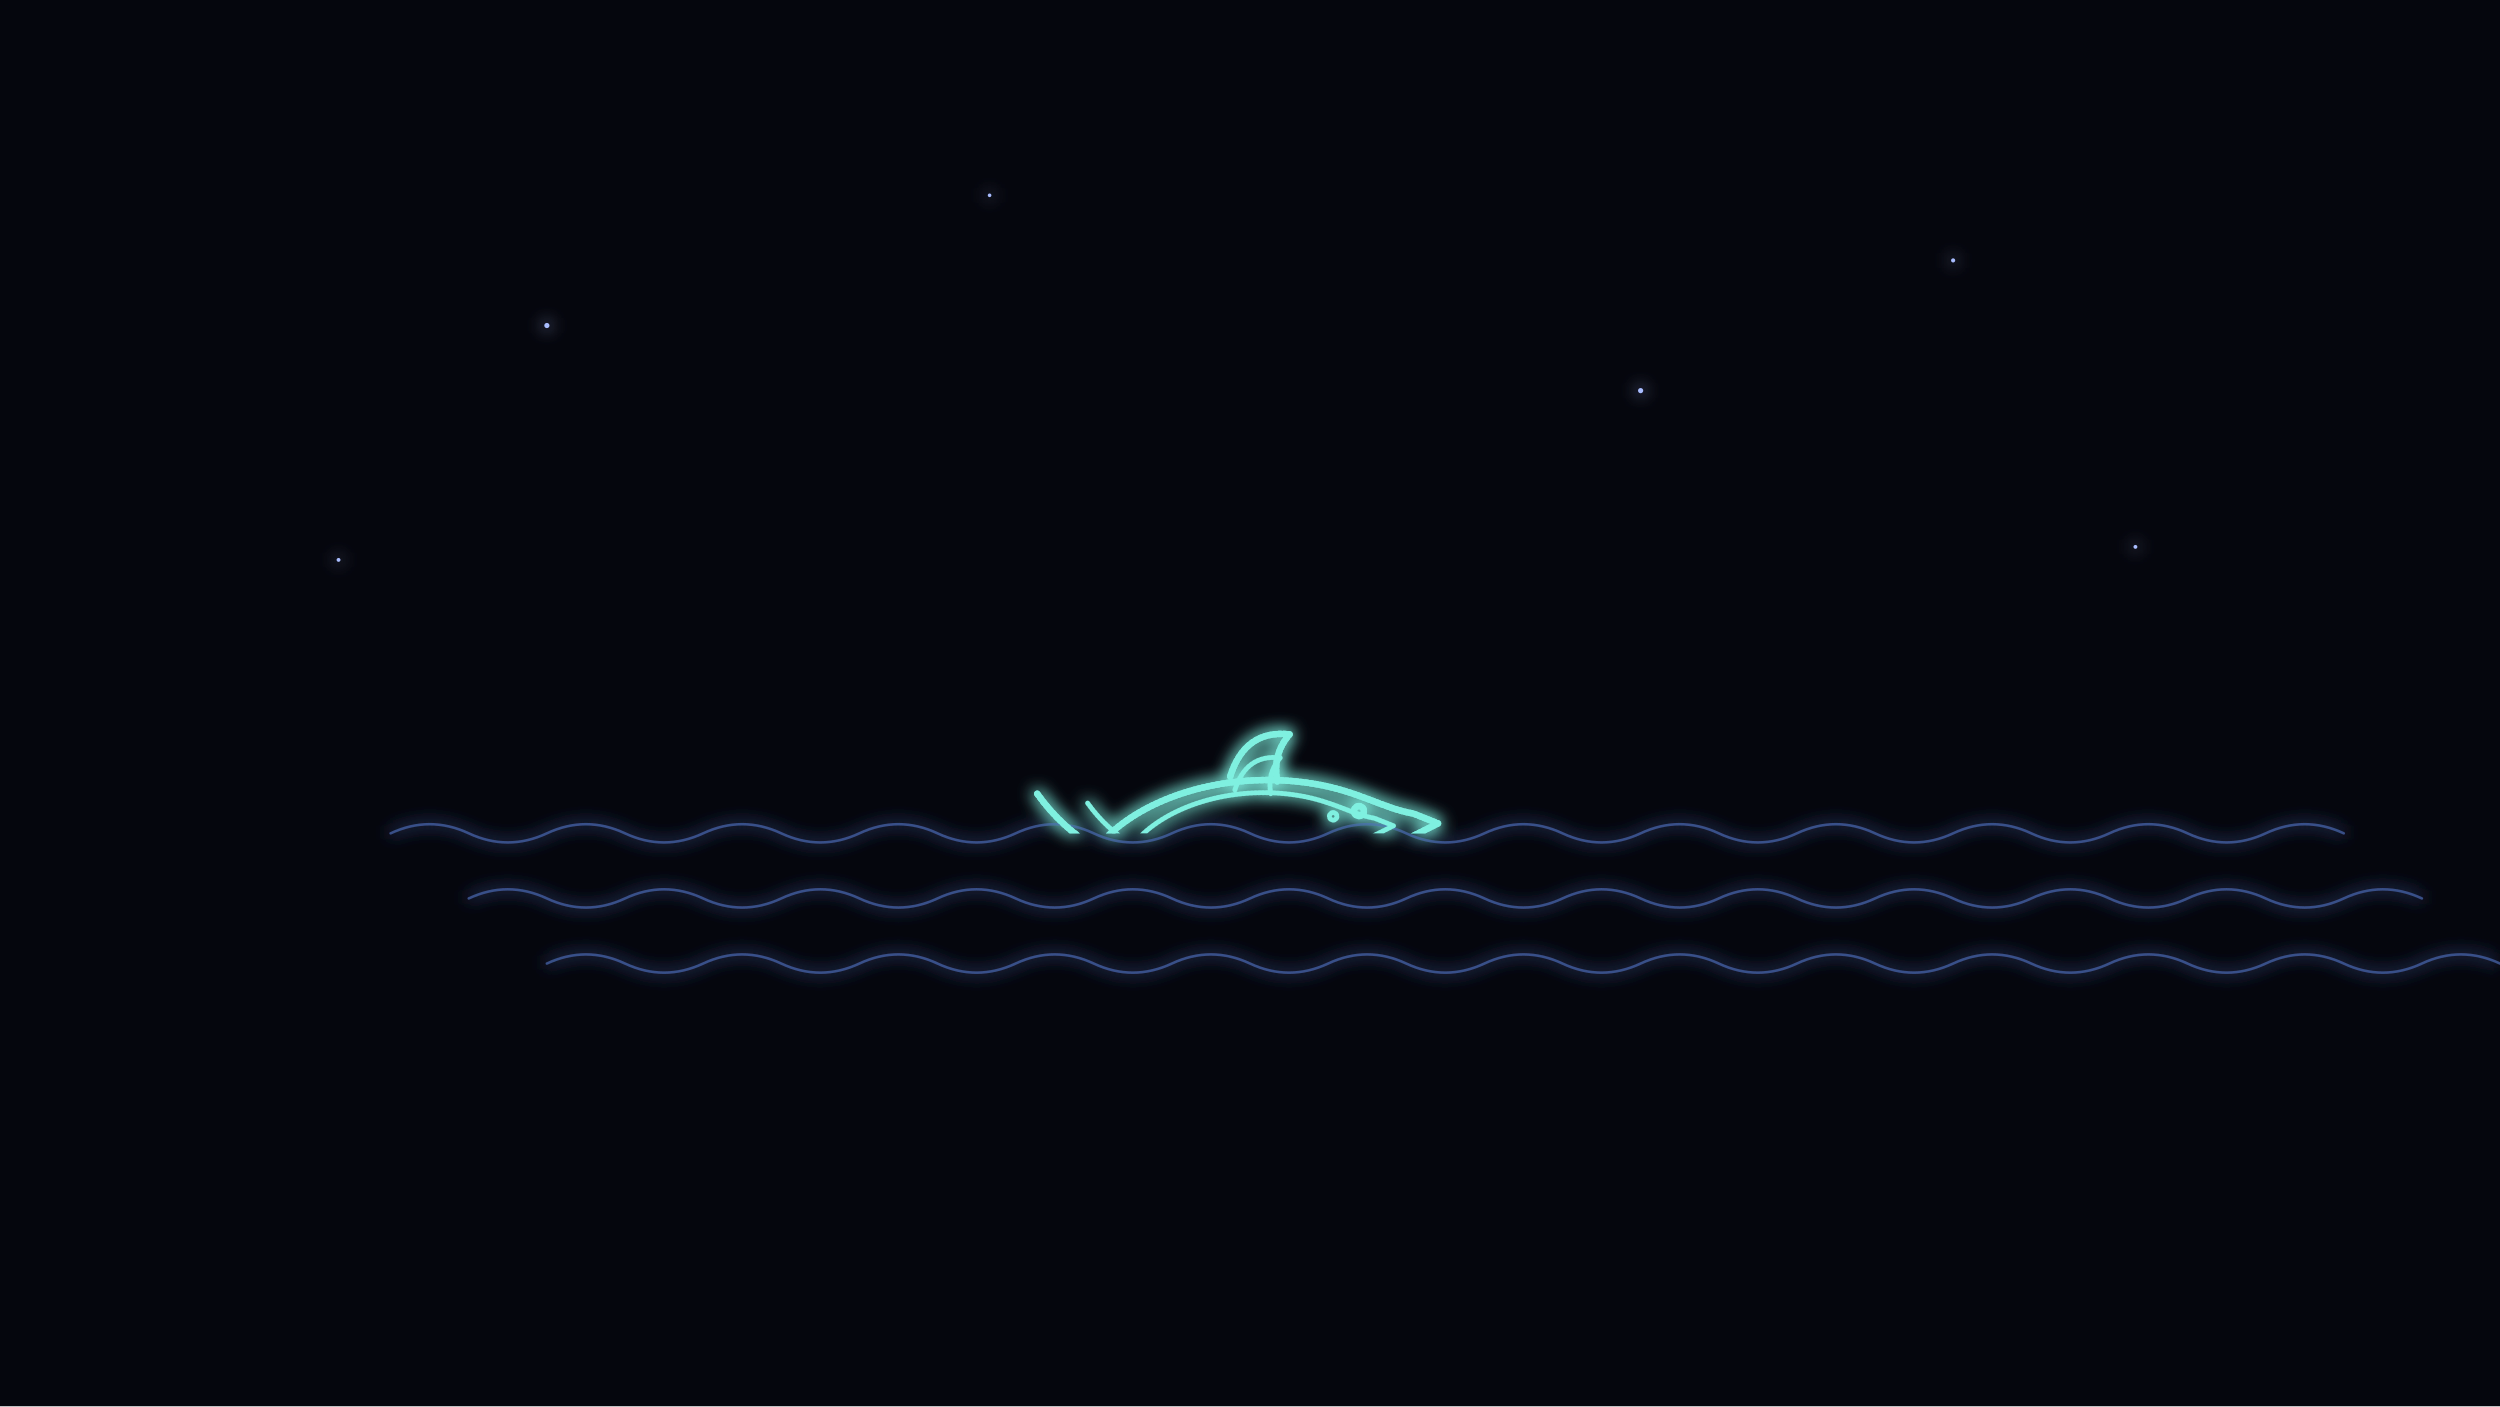
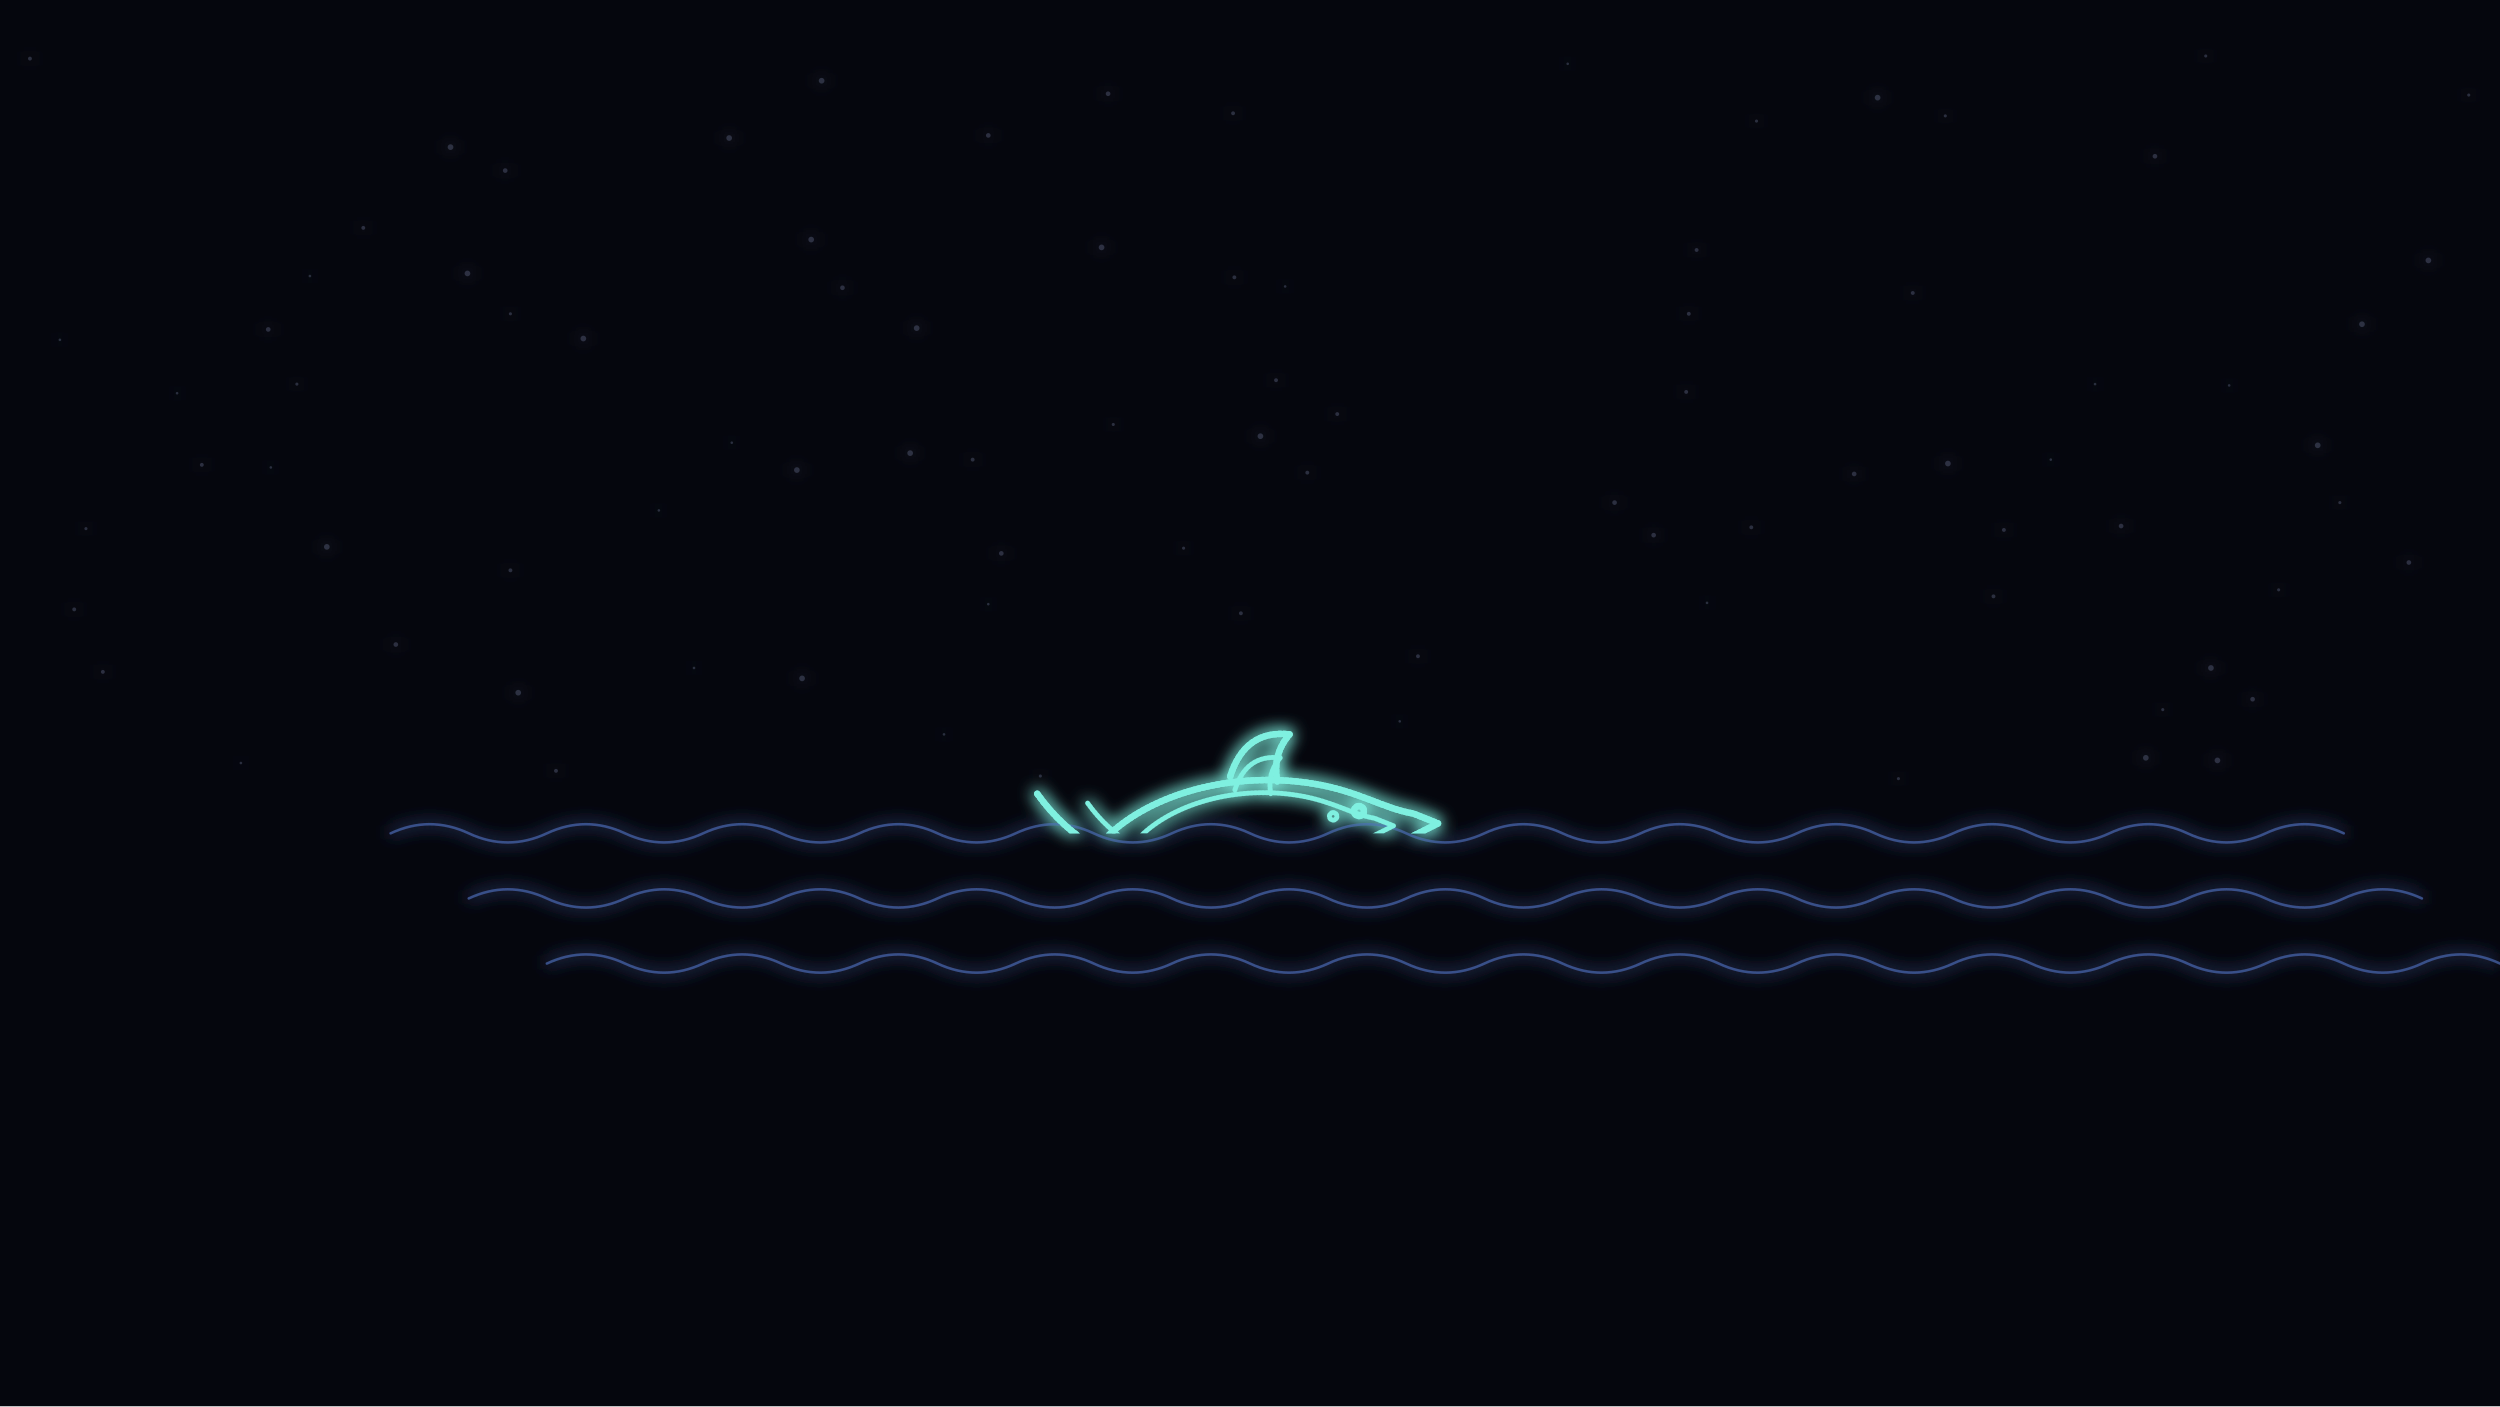
<svg xmlns="http://www.w3.org/2000/svg" viewBox="0 0 1920 1080" width="1920" height="1080">
  <defs>
    <filter id="glow" filterUnits="userSpaceOnUse" x="0" y="0" width="1920" height="1080">
      <feGaussianBlur stdDeviation="6" result="b" />
      <feMerge>
        <feMergeNode in="b" />
        <feMergeNode in="b" />
        <feMergeNode in="SourceGraphic" />
      </feMerge>
    </filter>
    <clipPath id="above">
      <rect x="0" y="0" width="1920" height="640" />
    </clipPath>
-     <style>.d{fill:none;stroke-linecap:round;stroke-linejoin:round;stroke-dasharray:1;stroke-dashoffset:1;opacity:0;animation:draw 1.2s cubic-bezier(.12,.7,.3,1) both}@keyframes draw{0%{stroke-dashoffset:1;opacity:0}1%{opacity:1}100%{stroke-dashoffset:0;opacity:1}}.sea{opacity:.7;animation:fade 1.5s ease-out both}@keyframes fade{from{opacity:0}to{opacity:1}}.t{fill:none;stroke:#ff4fd8;stroke-width:1.6;text-anchor:middle;opacity:0;animation:fade .9s ease-out 2.4s both}.star{fill:#a9bdff;animation:tw 5s ease-in-out infinite alternate}@keyframes tw{from{opacity:.15}to{opacity:.55}}.jump{animation:jumpA 2.4s linear both}.jump2{animation:jumpA 2.4s linear both}@keyframes jumpA{0%{transform:translate(-430px,120px) rotate(-56.1deg)}10%{transform:translate(-344px,5px) rotate(-50.0deg)}20%{transform:translate(-258px,-85px) rotate(-41.8deg)}30%{transform:translate(-172px,-149px) rotate(-30.8deg)}40%{transform:translate(-86px,-187px) rotate(-16.6deg)}50%{transform:translate(0px,-200px) rotate(0.0deg)}60%{transform:translate(86px,-187px) rotate(16.6deg)}70%{transform:translate(172px,-149px) rotate(30.8deg)}80%{transform:translate(258px,-85px) rotate(41.8deg)}90%{transform:translate(344px,5px) rotate(50.0deg)}100%{transform:translate(430px,120px) rotate(56.1deg)}}.rip{fill:none;stroke:#7ff0e0;stroke-width:2.2;opacity:0;transform-box:fill-box;transform-origin:center;animation:rip 1.3s ease-out both}@keyframes rip{0%{opacity:0;transform:scale(.15)}15%{opacity:.8}100%{opacity:0;transform:scale(1)}}</style>
+     <style>.d{fill:none;stroke-linecap:round;stroke-linejoin:round;stroke-dasharray:1;stroke-dashoffset:1;opacity:0;animation:draw 1.2s cubic-bezier(.12,.7,.3,1) both}@keyframes draw{0%{stroke-dashoffset:1;opacity:0}1%{opacity:1}100%{stroke-dashoffset:0;opacity:1}}.sea{opacity:.7;animation:fade 1.5s ease-out both}@keyframes fade{from{opacity:0}to{opacity:1}}.t{fill:none;stroke:#ff4fd8;stroke-width:1.6;text-anchor:middle;opacity:0;animation:fade .9s ease-out 2.4s both}.star{fill:#b9c9ff;opacity:.2;animation:tw 5s ease-in-out infinite alternate}@keyframes tw{from{opacity:.12}to{opacity:.8}}.glint{fill:none;stroke:#dfe8ff;stroke-width:1.4;stroke-linecap:round;opacity:0;animation:gl 6s ease-in-out infinite}@keyframes gl{0%,70%,100%{opacity:0}85%{opacity:.75}}.shoot{fill:none;stroke:#eaf0ff;stroke-width:2.4;stroke-linecap:round;opacity:0;animation:shoot 9s linear infinite}@keyframes shoot{0%{opacity:0;transform:translate(0,0)}3%{opacity:.9}14%{opacity:0;transform:translate(320px,135px)}100%{opacity:0}}.jump{animation:jumpA 2.4s linear both}.jump2{animation:jumpA 2.4s linear both}@keyframes jumpA{0%{transform:translate(-430px,120px) rotate(-56.1deg)}10%{transform:translate(-344px,5px) rotate(-50.0deg)}20%{transform:translate(-258px,-85px) rotate(-41.8deg)}30%{transform:translate(-172px,-149px) rotate(-30.8deg)}40%{transform:translate(-86px,-187px) rotate(-16.6deg)}50%{transform:translate(0px,-200px) rotate(0.0deg)}60%{transform:translate(86px,-187px) rotate(16.6deg)}70%{transform:translate(172px,-149px) rotate(30.8deg)}80%{transform:translate(258px,-85px) rotate(41.8deg)}90%{transform:translate(344px,5px) rotate(50.0deg)}100%{transform:translate(430px,120px) rotate(56.1deg)}}.rip{fill:none;stroke:#7ff0e0;stroke-width:2.2;opacity:0;transform-box:fill-box;transform-origin:center;animation:rip 1.3s ease-out both}@keyframes rip{0%{opacity:0;transform:scale(.15)}15%{opacity:.8}100%{opacity:0;transform:scale(1)}}</style>
  </defs>
  <rect width="1920" height="1080" fill="#05060d" />
  <g filter="url(#glow)">
    <g class="sea" fill="none" stroke="#4a66b0" stroke-width="2" stroke-linecap="round">
      <path d="M300 640 q30 -14 60 0 t60 0 t60 0 t60 0 t60 0 t60 0 t60 0 t60 0 t60 0 t60 0 t60 0 t60 0 t60 0 t60 0 t60 0 t60 0 t60 0 t60 0 t60 0 t60 0 t60 0 t60 0 t60 0 t60 0 t60 0" />
      <path d="M360 690 q30 -14 60 0 t60 0 t60 0 t60 0 t60 0 t60 0 t60 0 t60 0 t60 0 t60 0 t60 0 t60 0 t60 0 t60 0 t60 0 t60 0 t60 0 t60 0 t60 0 t60 0 t60 0 t60 0 t60 0 t60 0 t60 0" />
      <path d="M420 740 q30 -14 60 0 t60 0 t60 0 t60 0 t60 0 t60 0 t60 0 t60 0 t60 0 t60 0 t60 0 t60 0 t60 0 t60 0 t60 0 t60 0 t60 0 t60 0 t60 0 t60 0 t60 0 t60 0 t60 0 t60 0 t60 0" />
    </g>
    <g>
-       <circle class="star" cx="420" cy="250" r="2" style="animation-delay:0.3s" />
-       <circle class="star" cx="1500" cy="200" r="1.6" style="animation-delay:1.2s" />
-       <circle class="star" cx="760" cy="150" r="1.4" style="animation-delay:2.1s" />
-       <circle class="star" cx="1260" cy="300" r="2" style="animation-delay:0.8s" />
-       <circle class="star" cx="1640" cy="420" r="1.5" style="animation-delay:1.7s" />
-       <circle class="star" cx="260" cy="430" r="1.5" style="animation-delay:2.6s" />
+       <circle class="star" cx="1295" cy="301" r="1.5" style="animation-duration:6.7s;animation-delay:-1.0s" />
+       <path class="glint" d="M1286 301H1304M1295 292V310" style="animation-duration:7.6s;animation-delay:-2.2s" />
+       <circle class="star" cx="1539" cy="407" r="1.5" style="animation-duration:6.8s;animation-delay:-3.1s" />
+       <circle class="star" cx="1648" cy="582" r="2.2" style="animation-duration:6.9s;animation-delay:-1.2s" />
+       <circle class="star" cx="79" cy="516" r="1.5" style="animation-duration:6.7s;animation-delay:-2.9s" />
+       <circle class="star" cx="1609" cy="295" r="1.0" style="animation-duration:5.9s;animation-delay:-4.4s" />
+       <circle class="star" cx="1349" cy="93" r="1.2" style="animation-duration:5.5s;animation-delay:-5.6s" />
+       <circle class="star" cx="1865" cy="200" r="2.2" style="animation-duration:5.7s;animation-delay:-2.5s" />
+       <circle class="star" cx="251" cy="420" r="2.2" style="animation-duration:5.2s;animation-delay:-5.2s" />
+       <circle class="star" cx="980" cy="292" r="1.5" style="animation-duration:5.9s;animation-delay:-0.2s" />
+       <circle class="star" cx="799" cy="596" r="1.2" style="animation-duration:5.3s;animation-delay:-3.7s" />
+       <circle class="star" cx="228" cy="295" r="1.2" style="animation-duration:3.9s;animation-delay:-4.1s" />
+       <circle class="star" cx="46" cy="261" r="1.0" style="animation-duration:6.9s;animation-delay:-5.9s" />
+       <circle class="star" cx="855" cy="326" r="1.2" style="animation-duration:3.2s;animation-delay:-0.8s" />
+       <circle class="star" cx="392" cy="438" r="1.5" style="animation-duration:6.9s;animation-delay:-2.9s" />
+       <circle class="star" cx="346" cy="113" r="2.2" style="animation-duration:3.1s;animation-delay:-2.8s" />
+       <circle class="star" cx="304" cy="495" r="1.8" style="animation-duration:5.7s;animation-delay:-0.4s" />
+       <path class="glint" d="M295 495H313M304 486V504" style="animation-duration:5.6s;animation-delay:-3.6s" />
+       <circle class="star" cx="279" cy="175" r="1.5" style="animation-duration:3.0s;animation-delay:-2.4s" />
+       <circle class="star" cx="23" cy="45" r="1.5" style="animation-duration:6.4s;animation-delay:-5.2s" />
+       <circle class="star" cx="448" cy="260" r="2.2" style="animation-duration:4.5s;animation-delay:-0.2s" />
+       <circle class="star" cx="359" cy="210" r="2.2" style="animation-duration:4.2s;animation-delay:-1.8s" />
+       <circle class="star" cx="612" cy="361" r="2.2" style="animation-duration:4.4s;animation-delay:-3.5s" />
+       <circle class="star" cx="427" cy="592" r="1.5" style="animation-duration:6.3s;animation-delay:-2.5s" />
+       <circle class="star" cx="1814" cy="249" r="2.2" style="animation-duration:5.6s;animation-delay:-2.2s" />
+       <circle class="star" cx="392" cy="241" r="1.2" style="animation-duration:3.6s;animation-delay:-2.3s" />
+       <circle class="star" cx="1850" cy="432" r="1.8" style="animation-duration:6.8s;animation-delay:-5.8s" />
+       <circle class="star" cx="631" cy="62" r="2.2" style="animation-duration:3.4s;animation-delay:-4.9s" />
+       <circle class="star" cx="759" cy="464" r="1.0" style="animation-duration:4.5s;animation-delay:-2.0s" />
+       <circle class="star" cx="560" cy="106" r="2.2" style="animation-duration:5.2s;animation-delay:-2.0s" />
+       <circle class="star" cx="699" cy="348" r="2.2" style="animation-duration:4.5s;animation-delay:-2.6s" />
+       <circle class="star" cx="1694" cy="43" r="1.2" style="animation-duration:5.0s;animation-delay:-2.9s" />
+       <circle class="star" cx="1240" cy="386" r="1.8" style="animation-duration:4.5s;animation-delay:-5.1s" />
+       <path class="glint" d="M1231 386H1249M1240 377V395" style="animation-duration:5.5s;animation-delay:-3.0s" />
+       <circle class="star" cx="155" cy="357" r="1.5" style="animation-duration:5.0s;animation-delay:-2.5s" />
+       <circle class="star" cx="747" cy="353" r="1.5" style="animation-duration:6.8s;animation-delay:-1.8s" />
+       <circle class="star" cx="1004" cy="363" r="1.5" style="animation-duration:3.6s;animation-delay:-0.1s" />
+       <circle class="star" cx="398" cy="532" r="2.2" style="animation-duration:6.8s;animation-delay:-1.5s" />
+       <circle class="star" cx="987" cy="220" r="1.0" style="animation-duration:6.1s;animation-delay:-5.0s" />
+       <circle class="star" cx="136" cy="302" r="1.0" style="animation-duration:4.9s;animation-delay:-3.4s" />
+       <circle class="star" cx="66" cy="406" r="1.2" style="animation-duration:6.7s;animation-delay:-4.7s" />
+       <circle class="star" cx="1750" cy="453" r="1.2" style="animation-duration:5.0s;animation-delay:-5.1s" />
+       <circle class="star" cx="57" cy="468" r="1.5" style="animation-duration:4.2s;animation-delay:-3.6s" />
+       <circle class="star" cx="769" cy="425" r="1.8" style="animation-duration:5.1s;animation-delay:-5.2s" />
+       <circle class="star" cx="1204" cy="49" r="1.0" style="animation-duration:3.1s;animation-delay:-0.8s" />
+       <circle class="star" cx="947" cy="87" r="1.5" style="animation-duration:5.1s;animation-delay:-2.0s" />
+       <circle class="star" cx="1469" cy="225" r="1.5" style="animation-duration:5.9s;animation-delay:-0.2s" />
+       <circle class="star" cx="1297" cy="241" r="1.5" style="animation-duration:4.4s;animation-delay:-4.5s" />
+       <circle class="star" cx="1698" cy="513" r="2.2" style="animation-duration:3.5s;animation-delay:-0.0s" />
+       <path class="glint" d="M1689 513H1707M1698 504V522" style="animation-duration:6.7s;animation-delay:-3.4s" />
+       <circle class="star" cx="725" cy="564" r="1.0" style="animation-duration:6.6s;animation-delay:-3.3s" />
+       <circle class="star" cx="533" cy="513" r="1.0" style="animation-duration:4.7s;animation-delay:-4.8s" />
+       <circle class="star" cx="1780" cy="342" r="2.2" style="animation-duration:5.3s;animation-delay:-4.2s" />
+       <circle class="star" cx="206" cy="253" r="1.8" style="animation-duration:6.4s;animation-delay:-5.0s" />
+       <circle class="star" cx="1270" cy="411" r="1.8" style="animation-duration:4.6s;animation-delay:-5.1s" />
+       <circle class="star" cx="1458" cy="598" r="1.2" style="animation-duration:6.6s;animation-delay:-2.8s" />
+       <circle class="star" cx="208" cy="359" r="1.0" style="animation-duration:4.2s;animation-delay:-0.0s" />
+       <circle class="star" cx="1424" cy="364" r="1.8" style="animation-duration:5.3s;animation-delay:-3.9s" />
+       <circle class="star" cx="647" cy="221" r="1.8" style="animation-duration:6.6s;animation-delay:-0.9s" />
+       <circle class="star" cx="1655" cy="120" r="1.8" style="animation-duration:5.8s;animation-delay:-5.3s" />
+       <circle class="star" cx="1303" cy="192" r="1.5" style="animation-duration:5.2s;animation-delay:-2.6s" />
+       <circle class="star" cx="1496" cy="356" r="2.2" style="animation-duration:6.2s;animation-delay:-0.4s" />
+       <circle class="star" cx="1494" cy="89" r="1.2" style="animation-duration:4.1s;animation-delay:-0.5s" />
+       <circle class="star" cx="185" cy="586" r="1.0" style="animation-duration:5.7s;animation-delay:-0.2s" />
+       <circle class="star" cx="851" cy="72" r="1.8" style="animation-duration:6.9s;animation-delay:-6.0s" />
+       <path class="glint" d="M842 72H860M851 63V81" style="animation-duration:7.1s;animation-delay:-0.2s" />
+       <circle class="star" cx="506" cy="392" r="1.0" style="animation-duration:3.9s;animation-delay:-3.9s" />
+       <circle class="star" cx="1712" cy="296" r="1.0" style="animation-duration:5.8s;animation-delay:-0.8s" />
+       <circle class="star" cx="953" cy="471" r="1.5" style="animation-duration:5.8s;animation-delay:-2.6s" />
+       <circle class="star" cx="1896" cy="73" r="1.2" style="animation-duration:5.4s;animation-delay:-2.5s" />
+       <circle class="star" cx="1661" cy="545" r="1.2" style="animation-duration:3.3s;animation-delay:-1.3s" />
+       <circle class="star" cx="704" cy="252" r="2.2" style="animation-duration:3.4s;animation-delay:-2.3s" />
+       <circle class="star" cx="1311" cy="463" r="1.0" style="animation-duration:4.1s;animation-delay:-3.4s" />
+       <circle class="star" cx="238" cy="212" r="1.0" style="animation-duration:6.0s;animation-delay:-5.3s" />
+       <circle class="star" cx="909" cy="421" r="1.2" style="animation-duration:3.0s;animation-delay:-0.5s" />
+       <circle class="star" cx="623" cy="184" r="2.2" style="animation-duration:5.0s;animation-delay:-2.1s" />
+       <circle class="star" cx="948" cy="213" r="1.5" style="animation-duration:6.7s;animation-delay:-0.8s" />
+       <circle class="star" cx="1089" cy="504" r="1.5" style="animation-duration:3.6s;animation-delay:-3.8s" />
+       <circle class="star" cx="616" cy="521" r="2.2" style="animation-duration:4.2s;animation-delay:-5.7s" />
+       <circle class="star" cx="846" cy="190" r="2.2" style="animation-duration:5.5s;animation-delay:-1.6s" />
+       <circle class="star" cx="1703" cy="584" r="2.2" style="animation-duration:3.9s;animation-delay:-5.0s" />
+       <path class="glint" d="M1694 584H1712M1703 575V593" style="animation-duration:5.9s;animation-delay:-4.9s" />
+       <circle class="star" cx="1797" cy="386" r="1.2" style="animation-duration:6.5s;animation-delay:-2.7s" />
+       <circle class="star" cx="388" cy="131" r="1.8" style="animation-duration:3.7s;animation-delay:-4.3s" />
+       <circle class="star" cx="1027" cy="318" r="1.5" style="animation-duration:3.3s;animation-delay:-4.0s" />
+       <circle class="star" cx="1075" cy="554" r="1.0" style="animation-duration:6.5s;animation-delay:-3.0s" />
+       <circle class="star" cx="759" cy="104" r="1.8" style="animation-duration:4.0s;animation-delay:-5.3s" />
+       <circle class="star" cx="1629" cy="404" r="1.8" style="animation-duration:6.9s;animation-delay:-0.6s" />
+       <circle class="star" cx="1442" cy="75" r="2.2" style="animation-duration:3.1s;animation-delay:-4.4s" />
+       <circle class="star" cx="1575" cy="353" r="1.0" style="animation-duration:6.4s;animation-delay:-5.7s" />
+       <circle class="star" cx="1730" cy="537" r="1.8" style="animation-duration:5.7s;animation-delay:-1.3s" />
+       <circle class="star" cx="562" cy="340" r="1.0" style="animation-duration:3.3s;animation-delay:-5.5s" />
+       <circle class="star" cx="991" cy="600" r="1.8" style="animation-duration:6.3s;animation-delay:-0.8s" />
+       <circle class="star" cx="968" cy="335" r="2.2" style="animation-duration:4.5s;animation-delay:-5.0s" />
+       <circle class="star" cx="1345" cy="405" r="1.5" style="animation-duration:4.3s;animation-delay:-3.7s" />
+       <circle class="star" cx="1531" cy="458" r="1.5" style="animation-duration:6.2s;animation-delay:-2.3s" />
+       <path class="shoot" d="M1180 120 l-90 -38" style="animation-delay:6s" />
    </g>
    <g clip-path="url(#above)">
      <g transform="translate(960 640)">
        <g class="jump" style="animation-delay:1.4s">
          <g transform="scale(1.9)">
            <path class="d" pathLength="1" stroke="#7ff0e0" stroke-width="2.6" style="animation:none;stroke-dashoffset:0;opacity:1" d="M-62 6 C-46 -14 -10 -26 26 -20 C44 -17 54 -10 66 -8 L76 -4 L66 1 C54 5 44 7 30 11 C0 21 -30 19 -62 6 Z M-8 -23 Q-2 -42 16 -40 Q9 -32 11 -21 M-62 6 Q-76 -2 -86 -16 M-62 6 Q-76 14 -86 28 M22 9 Q12 26 -2 28 M44 -11 a2 2 0 1 0 .1 0" />
          </g>
        </g>
      </g>
      <g transform="translate(960 640)">
        <g class="jump2" style="animation-delay:2.0s">
          <g transform="scale(1.45)">
            <path class="d" pathLength="1" stroke="#7ff0e0" stroke-width="2.6" style="animation:none;stroke-dashoffset:0;opacity:1" d="M-62 6 C-46 -14 -10 -26 26 -20 C44 -17 54 -10 66 -8 L76 -4 L66 1 C54 5 44 7 30 11 C0 21 -30 19 -62 6 Z M-8 -23 Q-2 -42 16 -40 Q9 -32 11 -21 M-62 6 Q-76 -2 -86 -16 M-62 6 Q-76 14 -86 28 M22 9 Q12 26 -2 28 M44 -11 a2 2 0 1 0 .1 0" />
          </g>
        </g>
      </g>
      <g transform="translate(960 640)">
        <g class="jump" style="animation-delay:5.2s">
          <g transform="scale(1.9)">
            <path class="d" pathLength="1" stroke="#7ff0e0" stroke-width="2.6" style="animation:none;stroke-dashoffset:0;opacity:1" d="M-62 6 C-46 -14 -10 -26 26 -20 C44 -17 54 -10 66 -8 L76 -4 L66 1 C54 5 44 7 30 11 C0 21 -30 19 -62 6 Z M-8 -23 Q-2 -42 16 -40 Q9 -32 11 -21 M-62 6 Q-76 -2 -86 -16 M-62 6 Q-76 14 -86 28 M22 9 Q12 26 -2 28 M44 -11 a2 2 0 1 0 .1 0" />
          </g>
        </g>
      </g>
    </g>
    <ellipse class="rip" cx="614" cy="642" rx="80" ry="14" style="animation-delay:1.65s" />
    <ellipse class="rip" cx="1306" cy="642" rx="80" ry="14" style="animation-delay:3.55s" />
    <ellipse class="rip" cx="614" cy="642" rx="80" ry="14" style="animation-delay:2.25s" />
    <ellipse class="rip" cx="1306" cy="642" rx="80" ry="14" style="animation-delay:4.15s" />
    <ellipse class="rip" cx="614" cy="642" rx="80" ry="14" style="animation-delay:5.45s" />
    <ellipse class="rip" cx="1306" cy="642" rx="80" ry="14" style="animation-delay:7.35s" />
    <text class="t" x="960" y="860" font-size="30" letter-spacing="16" font-family="'Helvetica Neue', Arial, sans-serif">DOLPHIN</text>
  </g>
</svg>
